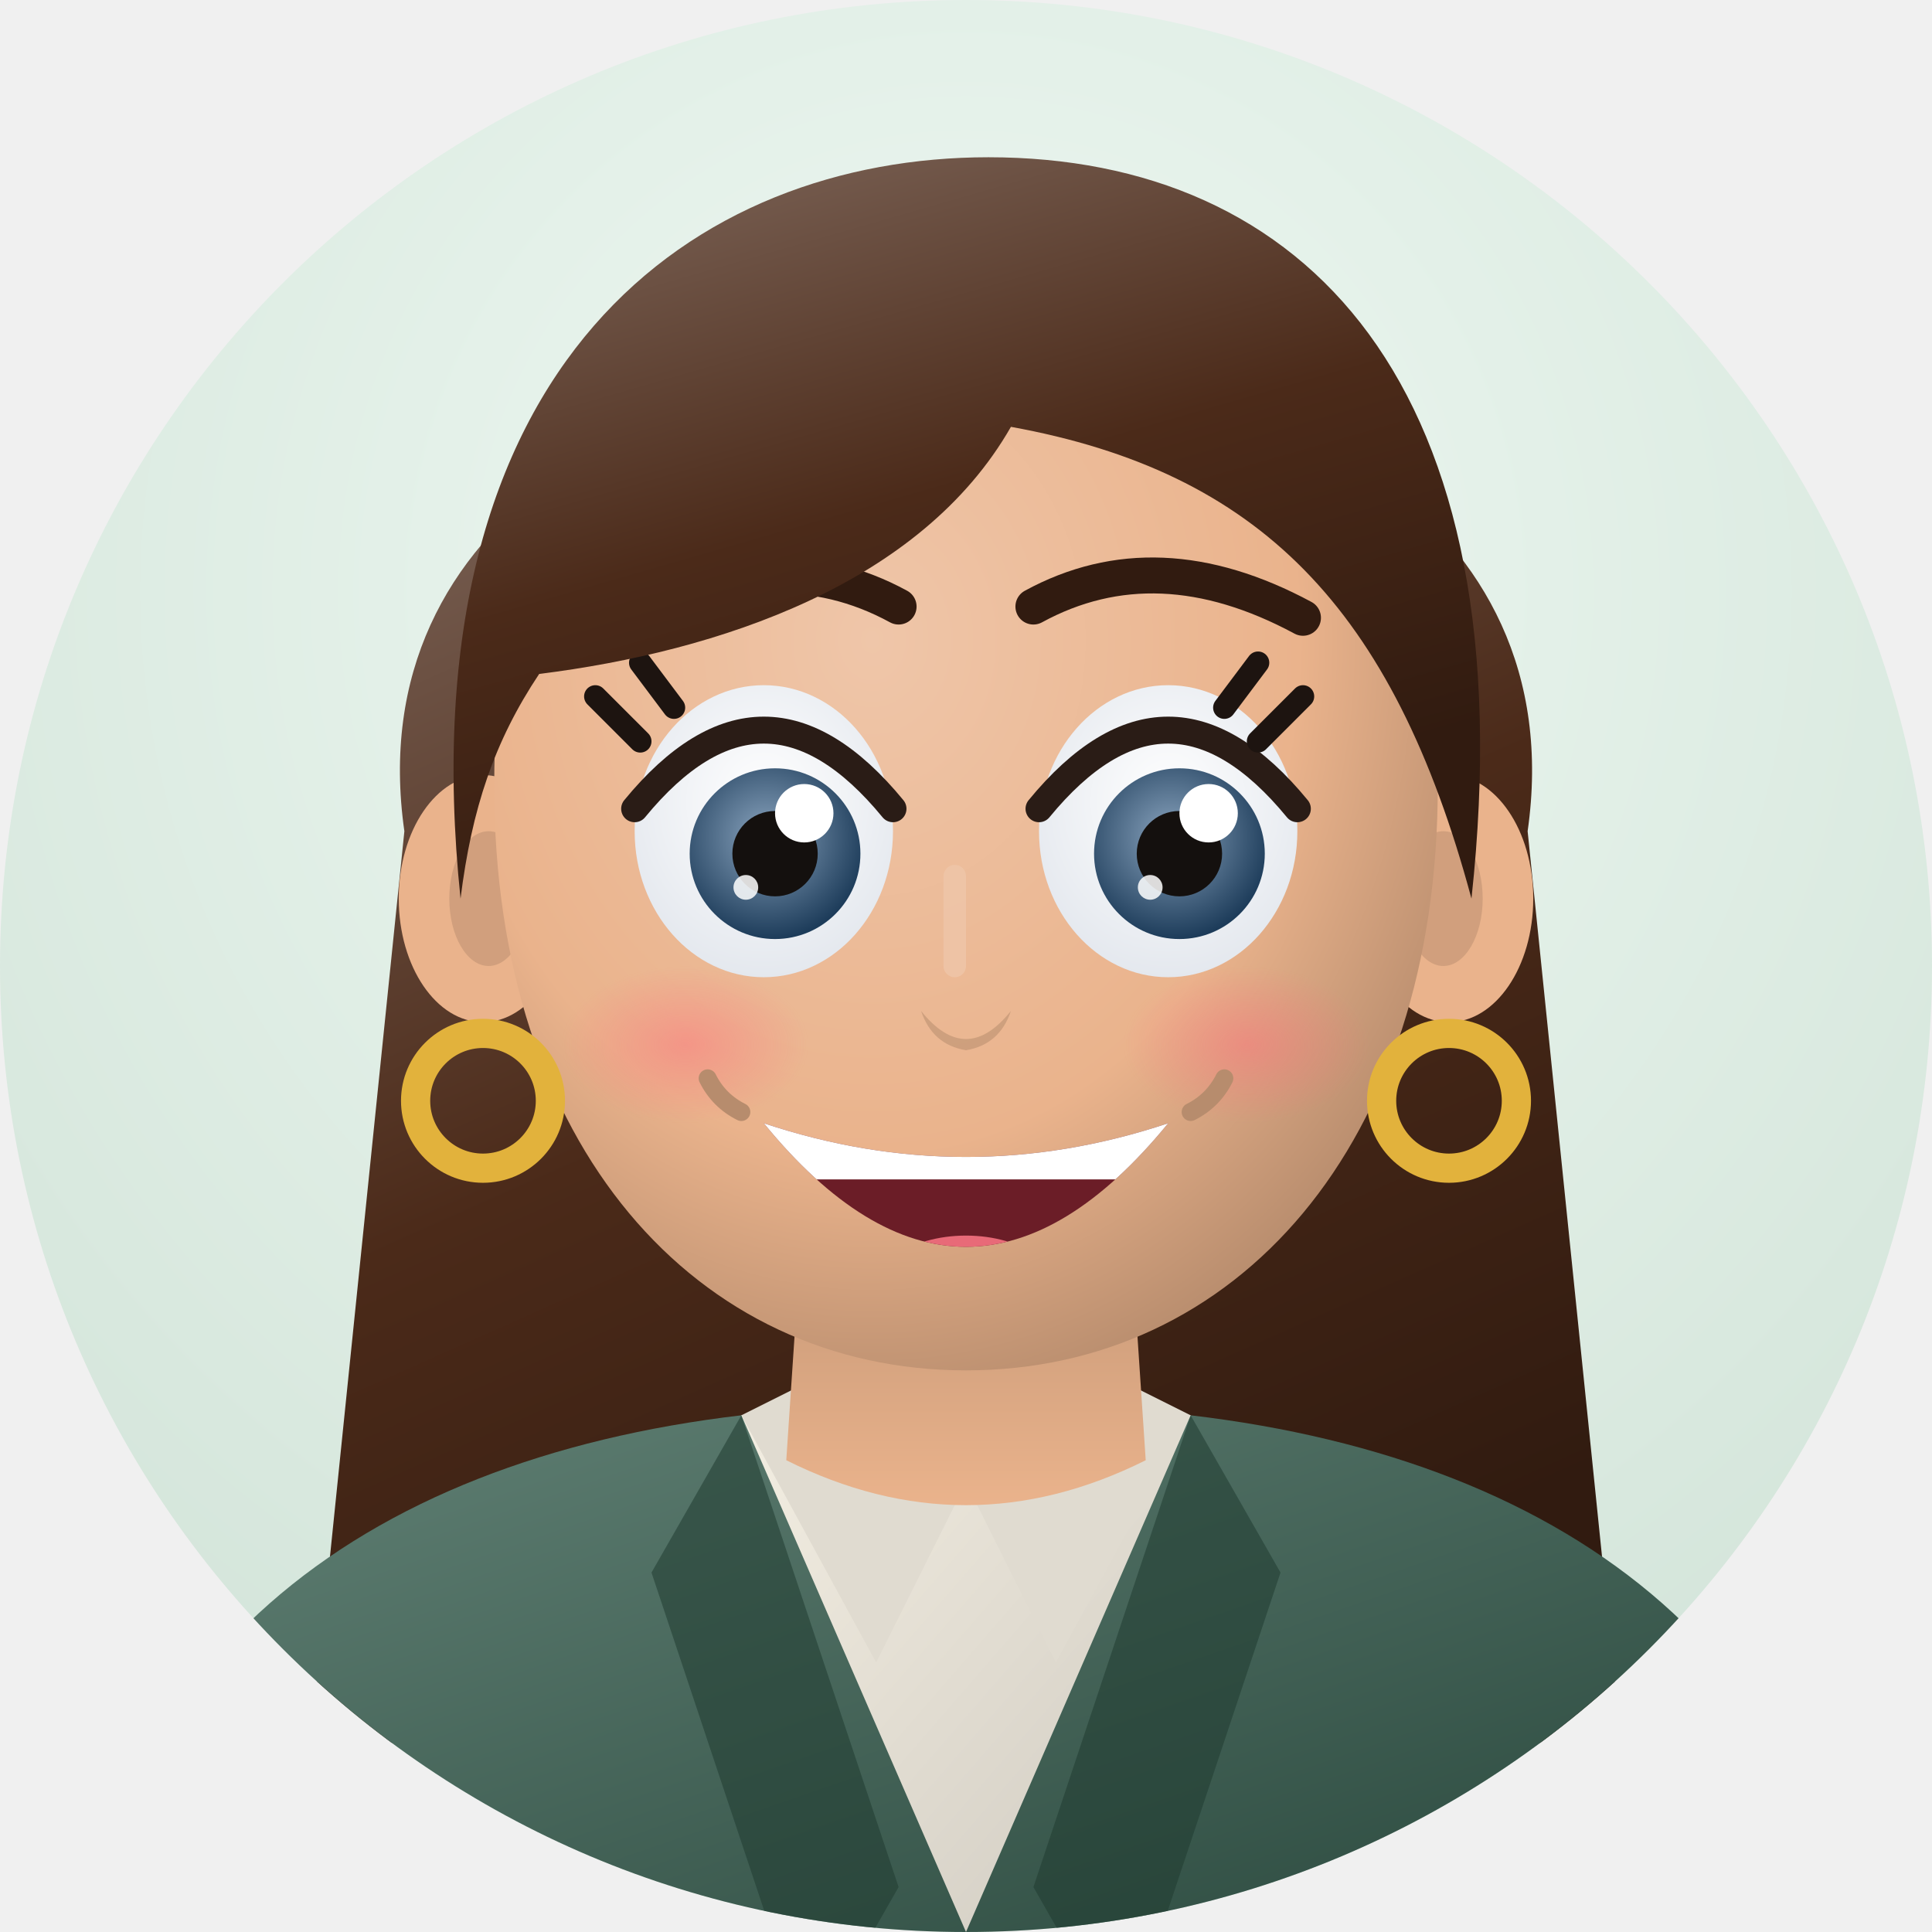
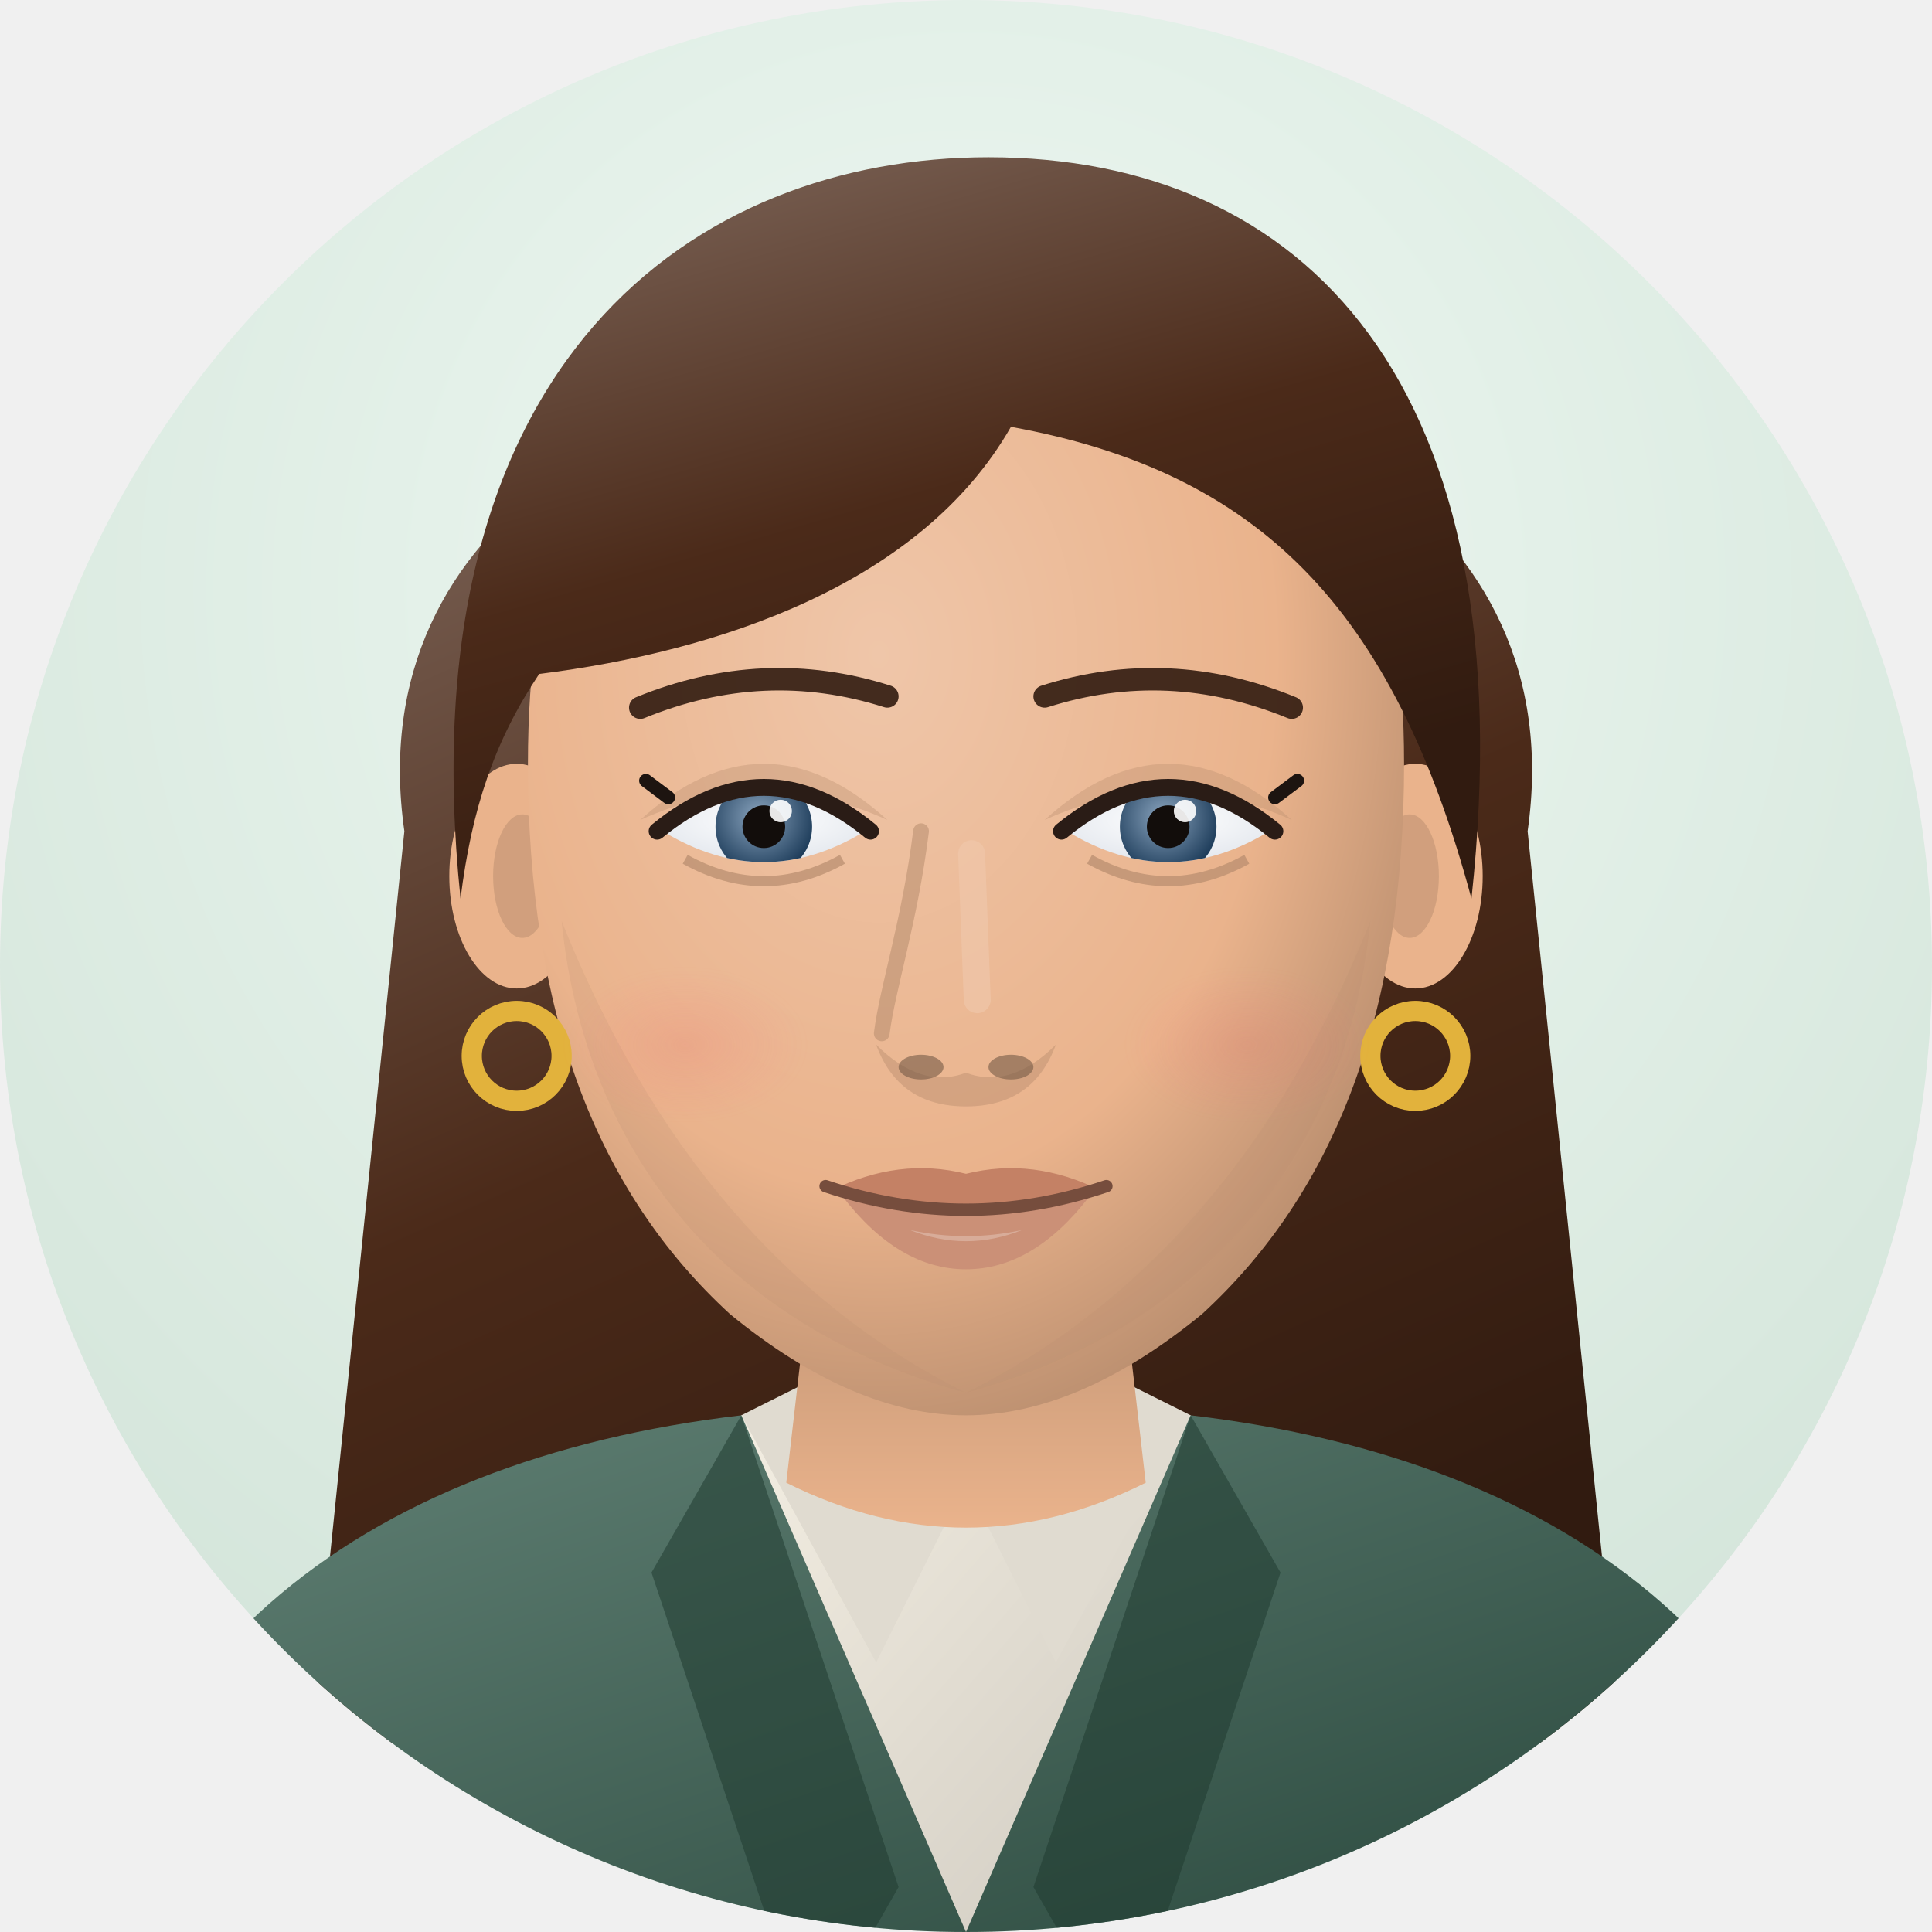
<svg xmlns="http://www.w3.org/2000/svg" viewBox="14 18 172 172" width="200" height="200">
  <defs>
    <radialGradient id="a23bg" cx="50%" cy="35%" r="75%">
      <stop offset="0" stop-color="#eff9f3" />
      <stop offset="1" stop-color="#cde0d4" />
    </radialGradient>
    <radialGradient id="a23skin" cx="40%" cy="35%" r="70%">
      <stop offset="0" stop-color="#efc6a9" />
      <stop offset=".65" stop-color="#eab38c" />
      <stop offset="1" stop-color="#b78c6d" />
    </radialGradient>
    <linearGradient id="a23neck" x1="0" y1="0" x2="0" y2="1">
      <stop offset="0" stop-color="#b78c6d" />
      <stop offset="1" stop-color="#eab38c" />
    </linearGradient>
    <linearGradient id="a23hair" x1="0" y1="0" x2=".4" y2="1">
      <stop offset="0" stop-color="#816a5e" />
      <stop offset=".55" stop-color="#4b2a19" />
      <stop offset="1" stop-color="#311b10" />
    </linearGradient>
    <linearGradient id="a23jacket" x1="0" y1="0" x2="1" y2="1">
      <stop offset="0" stop-color="#638377" />
      <stop offset="1" stop-color="#213f34" />
    </linearGradient>
    <linearGradient id="a23shirt" x1="0" y1="0" x2="1" y2="1">
      <stop offset="0" stop-color="#f3eee2" />
      <stop offset="1" stop-color="#cfcac0" />
    </linearGradient>
    <radialGradient id="a23iris" cx="45%" cy="40%" r="60%">
      <stop offset="0" stop-color="#8ba5bf" />
      <stop offset="1" stop-color="#1d3c5a" />
    </radialGradient>
    <radialGradient id="a23blush" cx="50%" cy="50%" r="50%">
-       <stop offset="0" stop-color="#ff6f7d" stop-opacity=".45" />
+       <stop offset="0" stop-color="#e86a6a" stop-opacity=".18" />
      <stop offset="1" stop-color="#ff6f7d" stop-opacity="0" />
    </radialGradient>
    <radialGradient id="a23eyew" cx="50%" cy="40%" r="60%">
      <stop offset="0" stop-color="#ffffff" />
      <stop offset="1" stop-color="#e4e8ee" />
    </radialGradient>
    <clipPath id="a23c">
      <circle cx="100" cy="104" r="86" />
    </clipPath>
    <clipPath id="a23m">
      <path d="M82 118 Q100 140 118 118 Q100 124 82 118Z" />
    </clipPath>
  </defs>
  <g clip-path="url(#a23c)">
    <rect width="200" height="200" fill="url(#a23bg)" />
    <path fill="url(#a23hair)" d="M50 92 C42 36 158 36 150 92 L158 170 C140 182 60 182 42 170 Z" />
    <path fill="url(#a23jacket)" d="M20 200 C22 166 46 148 80 144 L120 144 C154 148 178 166 180 200Z" />
    <path fill="url(#a23shirt)" d="M80 144 L100 190 L120 144Z" />
    <path fill="#e0dbd0" d="M80 144 L92 166 L100 150 L108 166 L120 144 L112 140 L100 152 L88 140Z" />
    <path fill="#1f3b30" d="M80 144 L94 186 L86 200 L72 158Z" opacity=".55" />
    <path fill="#1f3b30" d="M120 144 L106 186 L114 200 L128 158Z" opacity=".55" />
-     <path fill="url(#a23neck)" d="M86 118 L114 118 L116 148 Q100 156 84 148Z" />
-     <ellipse cx="57" cy="98" rx="7.5" ry="11" fill="#eab38c" />
-     <ellipse cx="143" cy="98" rx="7.5" ry="11" fill="#eab38c" />
-     <ellipse cx="57.5" cy="98" rx="3.5" ry="6" fill="#b78c6d" opacity=".5" />
-     <ellipse cx="142.5" cy="98" rx="3.5" ry="6" fill="#b78c6d" opacity=".5" />
-     <path fill="url(#a23skin)" d="M58 88 C58 52 76 40 100 40 C124 40 142 52 142 88 C142 120 124 140 100 140 C76 140 58 120 58 88Z" />
-     <g fill="none" stroke="#e2b23c" stroke-width="2.6">
-       <circle cx="57" cy="116" r="6" />
-       <circle cx="143" cy="116" r="6" />
+     <path fill="url(#a23neck)" d="M87 124 L113 124 L116 150 Q100 158 84 150Z" />
+     <ellipse cx="60" cy="96" rx="6" ry="10" fill="#eab38c" />
+     <ellipse cx="140" cy="96" rx="6" ry="10" fill="#eab38c" />
+     <ellipse cx="60.5" cy="96" rx="2.6" ry="5.5" fill="#b78c6d" opacity=".5" />
+     <ellipse cx="139.5" cy="96" rx="2.6" ry="5.5" fill="#b78c6d" opacity=".5" />
+     <path fill="url(#a23skin)" d="M61 86 C61 52 78 40 100 40 C122 40 139 52 139 86 C139 108 133 124 121 135 Q110 144 100 144 Q90 144 79 135 C67 124 61 108 61 86Z" />
+     <path fill="#b78c6d" opacity=".18" d="M64 100 C66 120 78 136 100 142 C84 134 72 120 64 100Z M136 100 C134 120 122 136 100 142 C116 134 128 120 136 100Z" />
+     <g fill="none" stroke="#e2b23c" stroke-width="1.8">
+       <circle cx="60" cy="112" r="4" />
+       <circle cx="140" cy="112" r="4" />
    </g>
    <ellipse cx="75" cy="111" rx="11" ry="7" fill="url(#a23blush)" />
    <ellipse cx="125" cy="111" rx="11" ry="7" fill="url(#a23blush)" />
-     <ellipse cx="82" cy="92" rx="11.5" ry="13" fill="url(#a23eyew)" />
-     <circle cx="83" cy="94" r="7.6" fill="url(#a23iris)" />
-     <circle cx="83" cy="94" r="3.8" fill="#14100e" />
-     <circle cx="85.6" cy="90.4" r="2.6" fill="#ffffff" />
-     <circle cx="80.4" cy="97" r="1.1" fill="#ffffff" opacity=".85" />
-     <path fill="none" stroke="#2a1c16" stroke-width="2.4" stroke-linecap="round" d="M70.5 90 Q82 76 93.5 90" />
-     <ellipse cx="118" cy="92" rx="11.5" ry="13" fill="url(#a23eyew)" />
-     <circle cx="119" cy="94" r="7.6" fill="url(#a23iris)" />
-     <circle cx="119" cy="94" r="3.8" fill="#14100e" />
-     <circle cx="121.6" cy="90.4" r="2.6" fill="#ffffff" />
-     <circle cx="116.4" cy="97" r="1.1" fill="#ffffff" opacity=".85" />
-     <path fill="none" stroke="#2a1c16" stroke-width="2.4" stroke-linecap="round" d="M106.5 90 Q118 76 129.5 90" />
-     <path fill="none" stroke="#1d1410" stroke-width="2" stroke-linecap="round" d="M71 84 L67 80 M74 81 L71 77 M126 84 L130 80 M123 81 L126 77" />
-     <path fill="none" stroke="#311b10" stroke-width="3.2" stroke-linecap="round" d="M70 73 Q83 66 94 72" />
-     <path fill="none" stroke="#311b10" stroke-width="3.2" stroke-linecap="round" d="M106 72 Q117 66 130 73" />
-     <path fill="#b78c6d" opacity=".55" d="M96 108 Q100 113 104 108 Q103 111 100 111.5 Q97 111 96 108Z" />
-     <path fill="none" stroke="#efc6a9" stroke-width="2" stroke-linecap="round" opacity=".8" d="M99 96 L99 104" />
-     <path fill="#6b1d27" d="M82 118 Q100 140 118 118 Q100 124 82 118Z" />
-     <g clip-path="url(#a23m)">
-       <rect x="80" y="116" width="40" height="7" fill="#ffffff" />
-       <ellipse cx="100" cy="134" rx="9" ry="6" fill="#e86a78" />
+     <path fill="#b78c6d" opacity=".35" d="M71 91 Q82 81 93 91 Q82 86 71 91Z" />
+     <path fill="url(#a23eyew)" d="M73 92 Q82 85 91 92 Q82 97.5 73 92Z" />
+     <clipPath id="a23e82">
+       <path d="M73 92 Q82 85 91 92 Q82 97.5 73 92Z" />
+     </clipPath>
+     <g clip-path="url(#a23e82)">
+       <circle cx="82" cy="91.6" r="4.3" fill="url(#a23iris)" />
+       <circle cx="82" cy="91.6" r="1.9" fill="#120d0b" />
+       <circle cx="83.5" cy="90.2" r="1" fill="#ffffff" opacity=".9" />
    </g>
-     <path fill="none" stroke="#b78c6d" stroke-width="1.6" stroke-linecap="round" d="M80 117 Q78 116 77 114 M120 117 Q122 116 123 114" />
+     <path fill="none" stroke="#2a1c16" stroke-width="1.5" stroke-linecap="round" d="M72.5 92 Q82 84.2 91.5 92" />
+     <path fill="none" stroke="#b78c6d" stroke-width=".9" opacity=".7" d="M75 94.5 Q82 98.4 89 94.5" />
+     <path fill="#b78c6d" opacity=".35" d="M107 91 Q118 81 129 91 Q118 86 107 91Z" />
+     <path fill="url(#a23eyew)" d="M109 92 Q118 85 127 92 Q118 97.5 109 92Z" />
+     <clipPath id="a23e118">
+       <path d="M109 92 Q118 85 127 92 Q118 97.5 109 92Z" />
+     </clipPath>
+     <g clip-path="url(#a23e118)">
+       <circle cx="118" cy="91.6" r="4.3" fill="url(#a23iris)" />
+       <circle cx="118" cy="91.6" r="1.9" fill="#120d0b" />
+       <circle cx="119.5" cy="90.2" r="1" fill="#ffffff" opacity=".9" />
+     </g>
+     <path fill="none" stroke="#2a1c16" stroke-width="1.5" stroke-linecap="round" d="M108.5 92 Q118 84.2 127.5 92" />
+     <path fill="none" stroke="#b78c6d" stroke-width=".9" opacity=".7" d="M111 94.5 Q118 98.4 125 94.5" />
+     <path fill="none" stroke="#1d1410" stroke-width="1.2" stroke-linecap="round" d="M73.5 89 L71.5 87.5 M127.5 89 L129.5 87.5" />
+     <path fill="none" stroke="#311b10" stroke-width="2" stroke-linecap="round" opacity=".9" d="M71 81 Q82 76.5 93 80" />
+     <path fill="none" stroke="#311b10" stroke-width="2" stroke-linecap="round" opacity=".9" d="M107 80 Q118 76.5 129 81" />
+     <path fill="none" stroke="#b78c6d" stroke-width="1.4" stroke-linecap="round" opacity=".55" d="M96 92 C95 100 93 106 92.5 110" />
+     <path fill="none" stroke="#efc6a9" stroke-width="2.4" stroke-linecap="round" opacity=".7" d="M100.5 94 L101 107" />
+     <path fill="#b78c6d" opacity=".45" d="M92 111 Q96 115 100 113.5 Q104 115 108 111 Q106 116.5 100 116.5 Q94 116.5 92 111Z" />
+     <ellipse cx="96" cy="113" rx="2" ry="1.1" fill="#755a46" opacity=".6" />
+     <ellipse cx="104" cy="113" rx="2" ry="1.1" fill="#755a46" opacity=".6" />
+     <path fill="#c48165" d="M88 124 Q94 121 100 122.5 Q106 121 112 124 Q106 125.5 100 125.5 Q94 125.5 88 124Z" />
+     <path fill="#cb9077" d="M89 124.5 Q100 126.5 111 124.5 Q106 131 100 131 Q94 131 89 124.5Z" />
+     <path fill="#ffffff" opacity=".25" d="M95 127.5 Q100 129.5 105 127.5 Q100 128.6 95 127.5Z" />
+     <path fill="none" stroke="#764d3d" stroke-width="1.1" stroke-linecap="round" d="M87.5 123.6 Q100 127.8 112.5 123.6" />
    <path fill="url(#a23hair)" d="M55 98 C50 50 76 32 102 32 C130 32 150 52 145 98 C138 72 126 60 104 56 C96 70 78 76 62 78 C58 84 56 90 55 98Z" />
  </g>
</svg>
